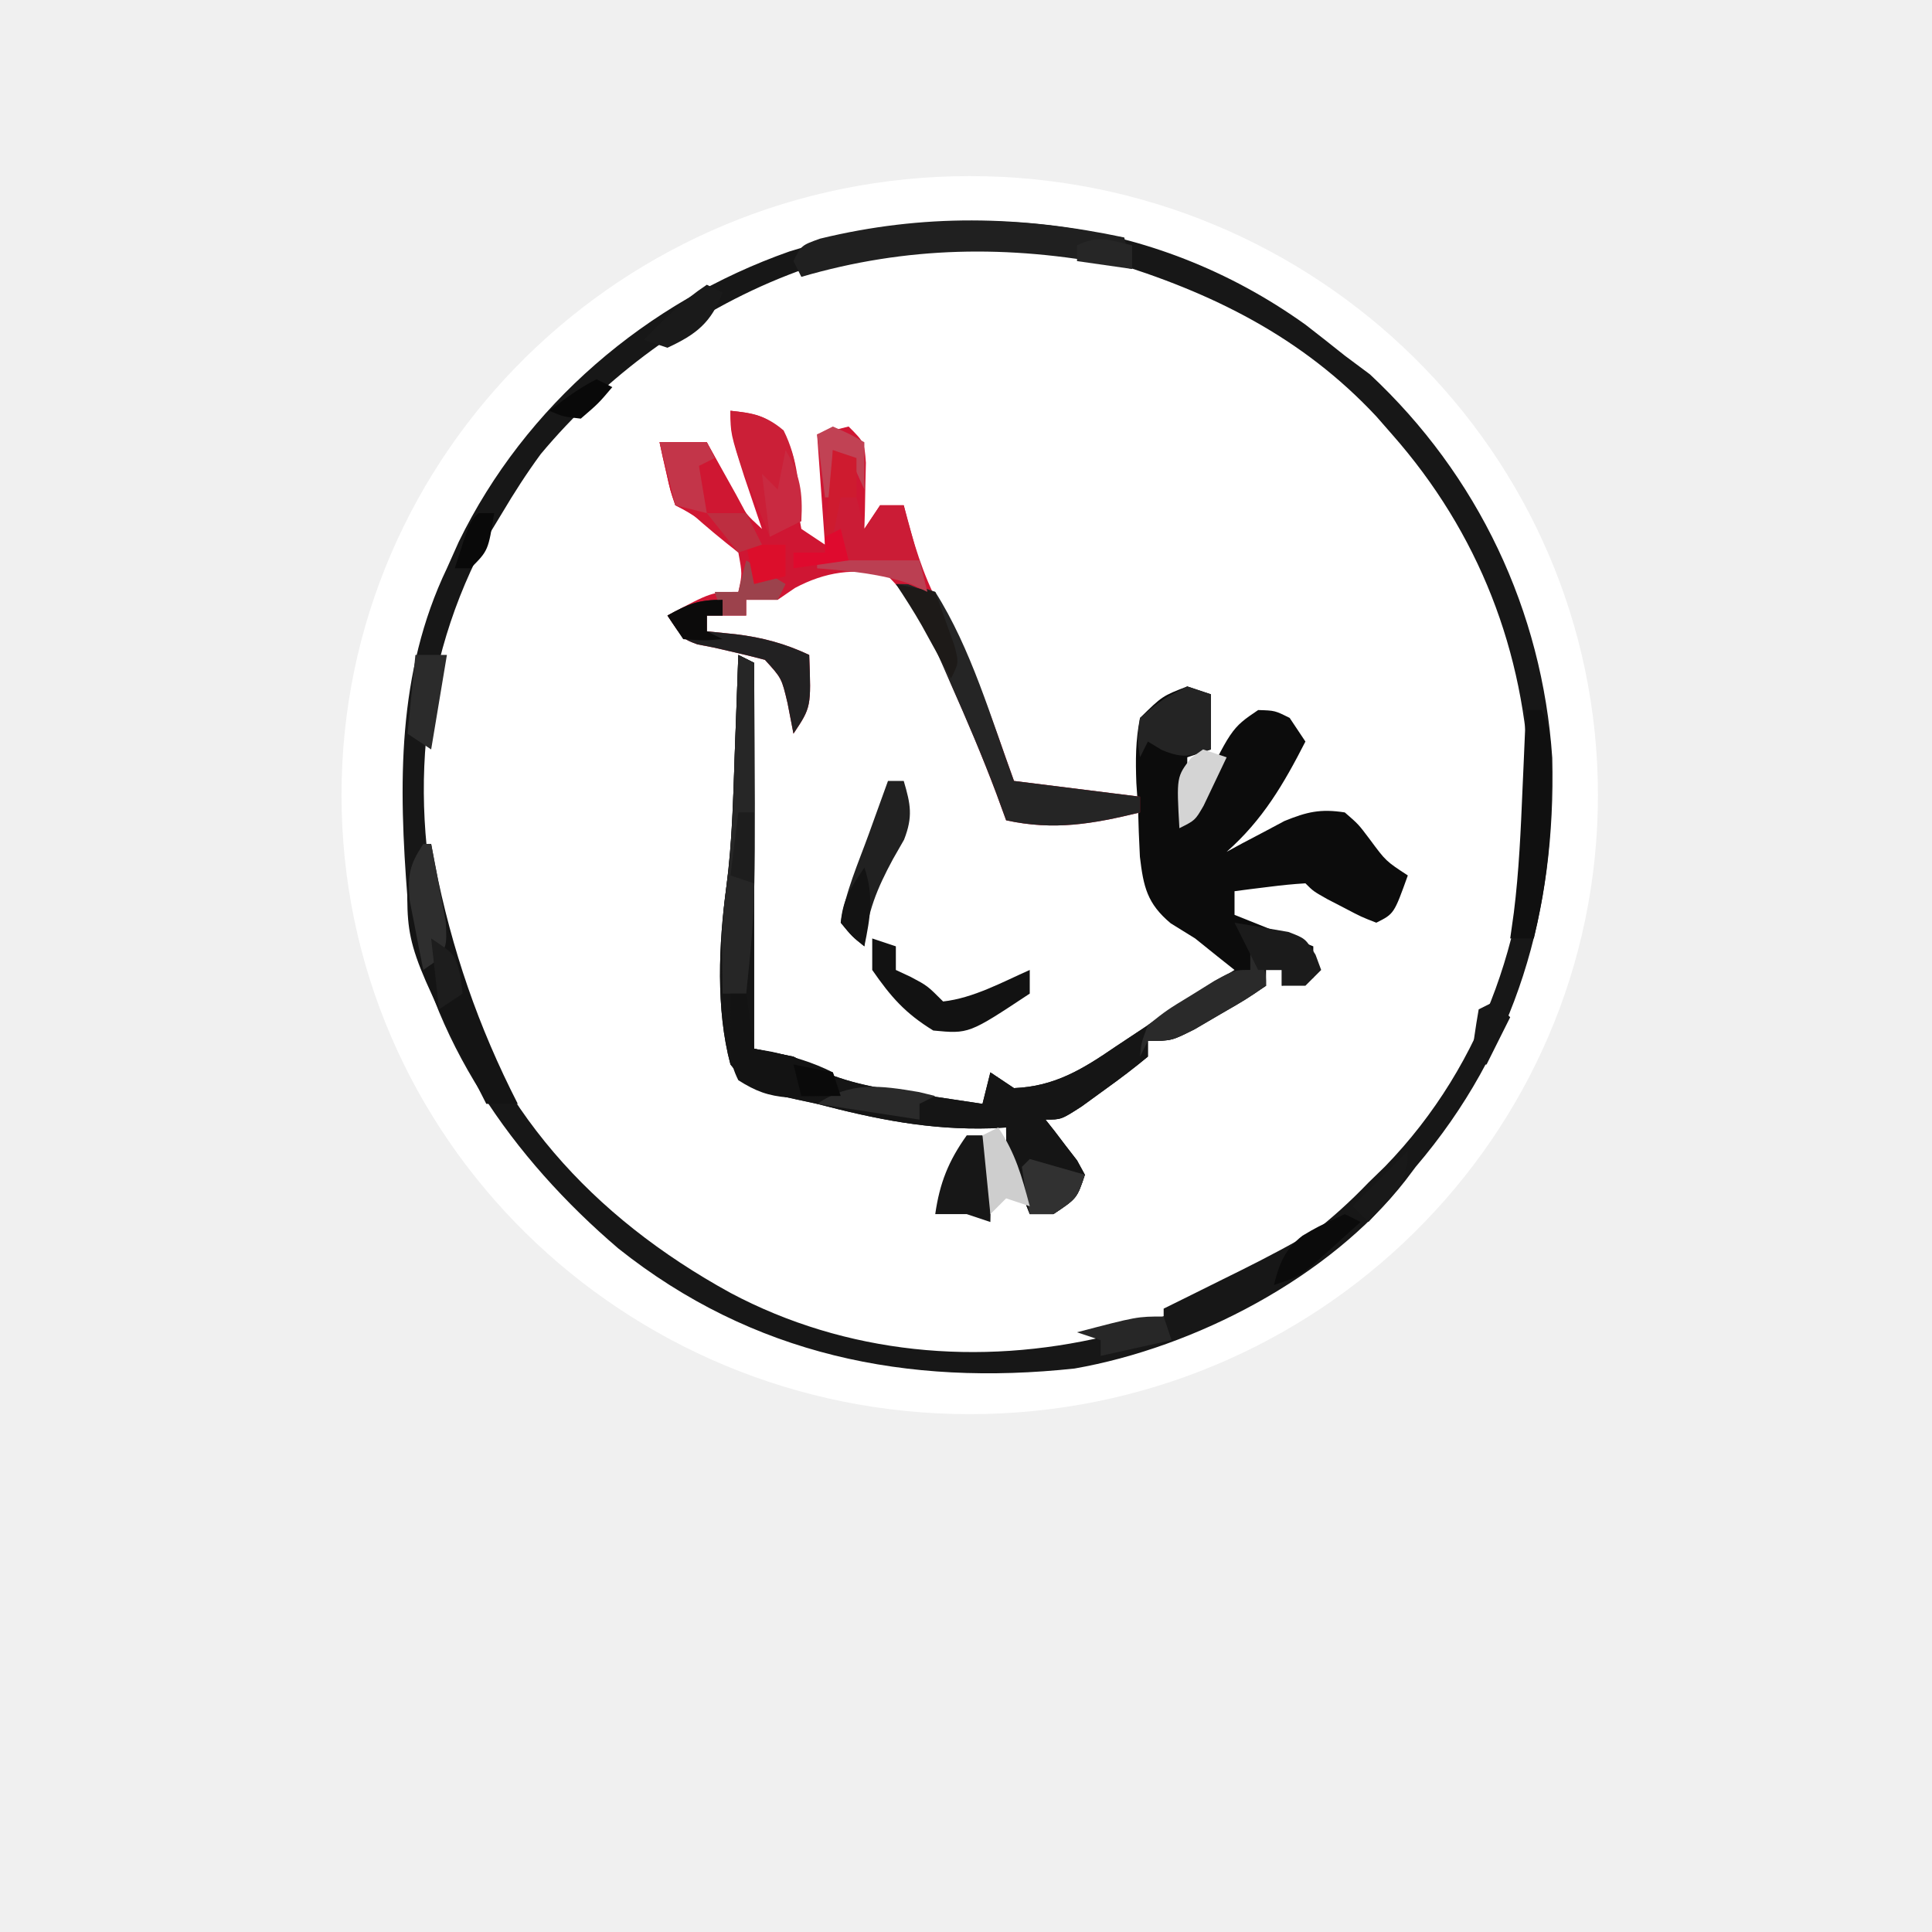
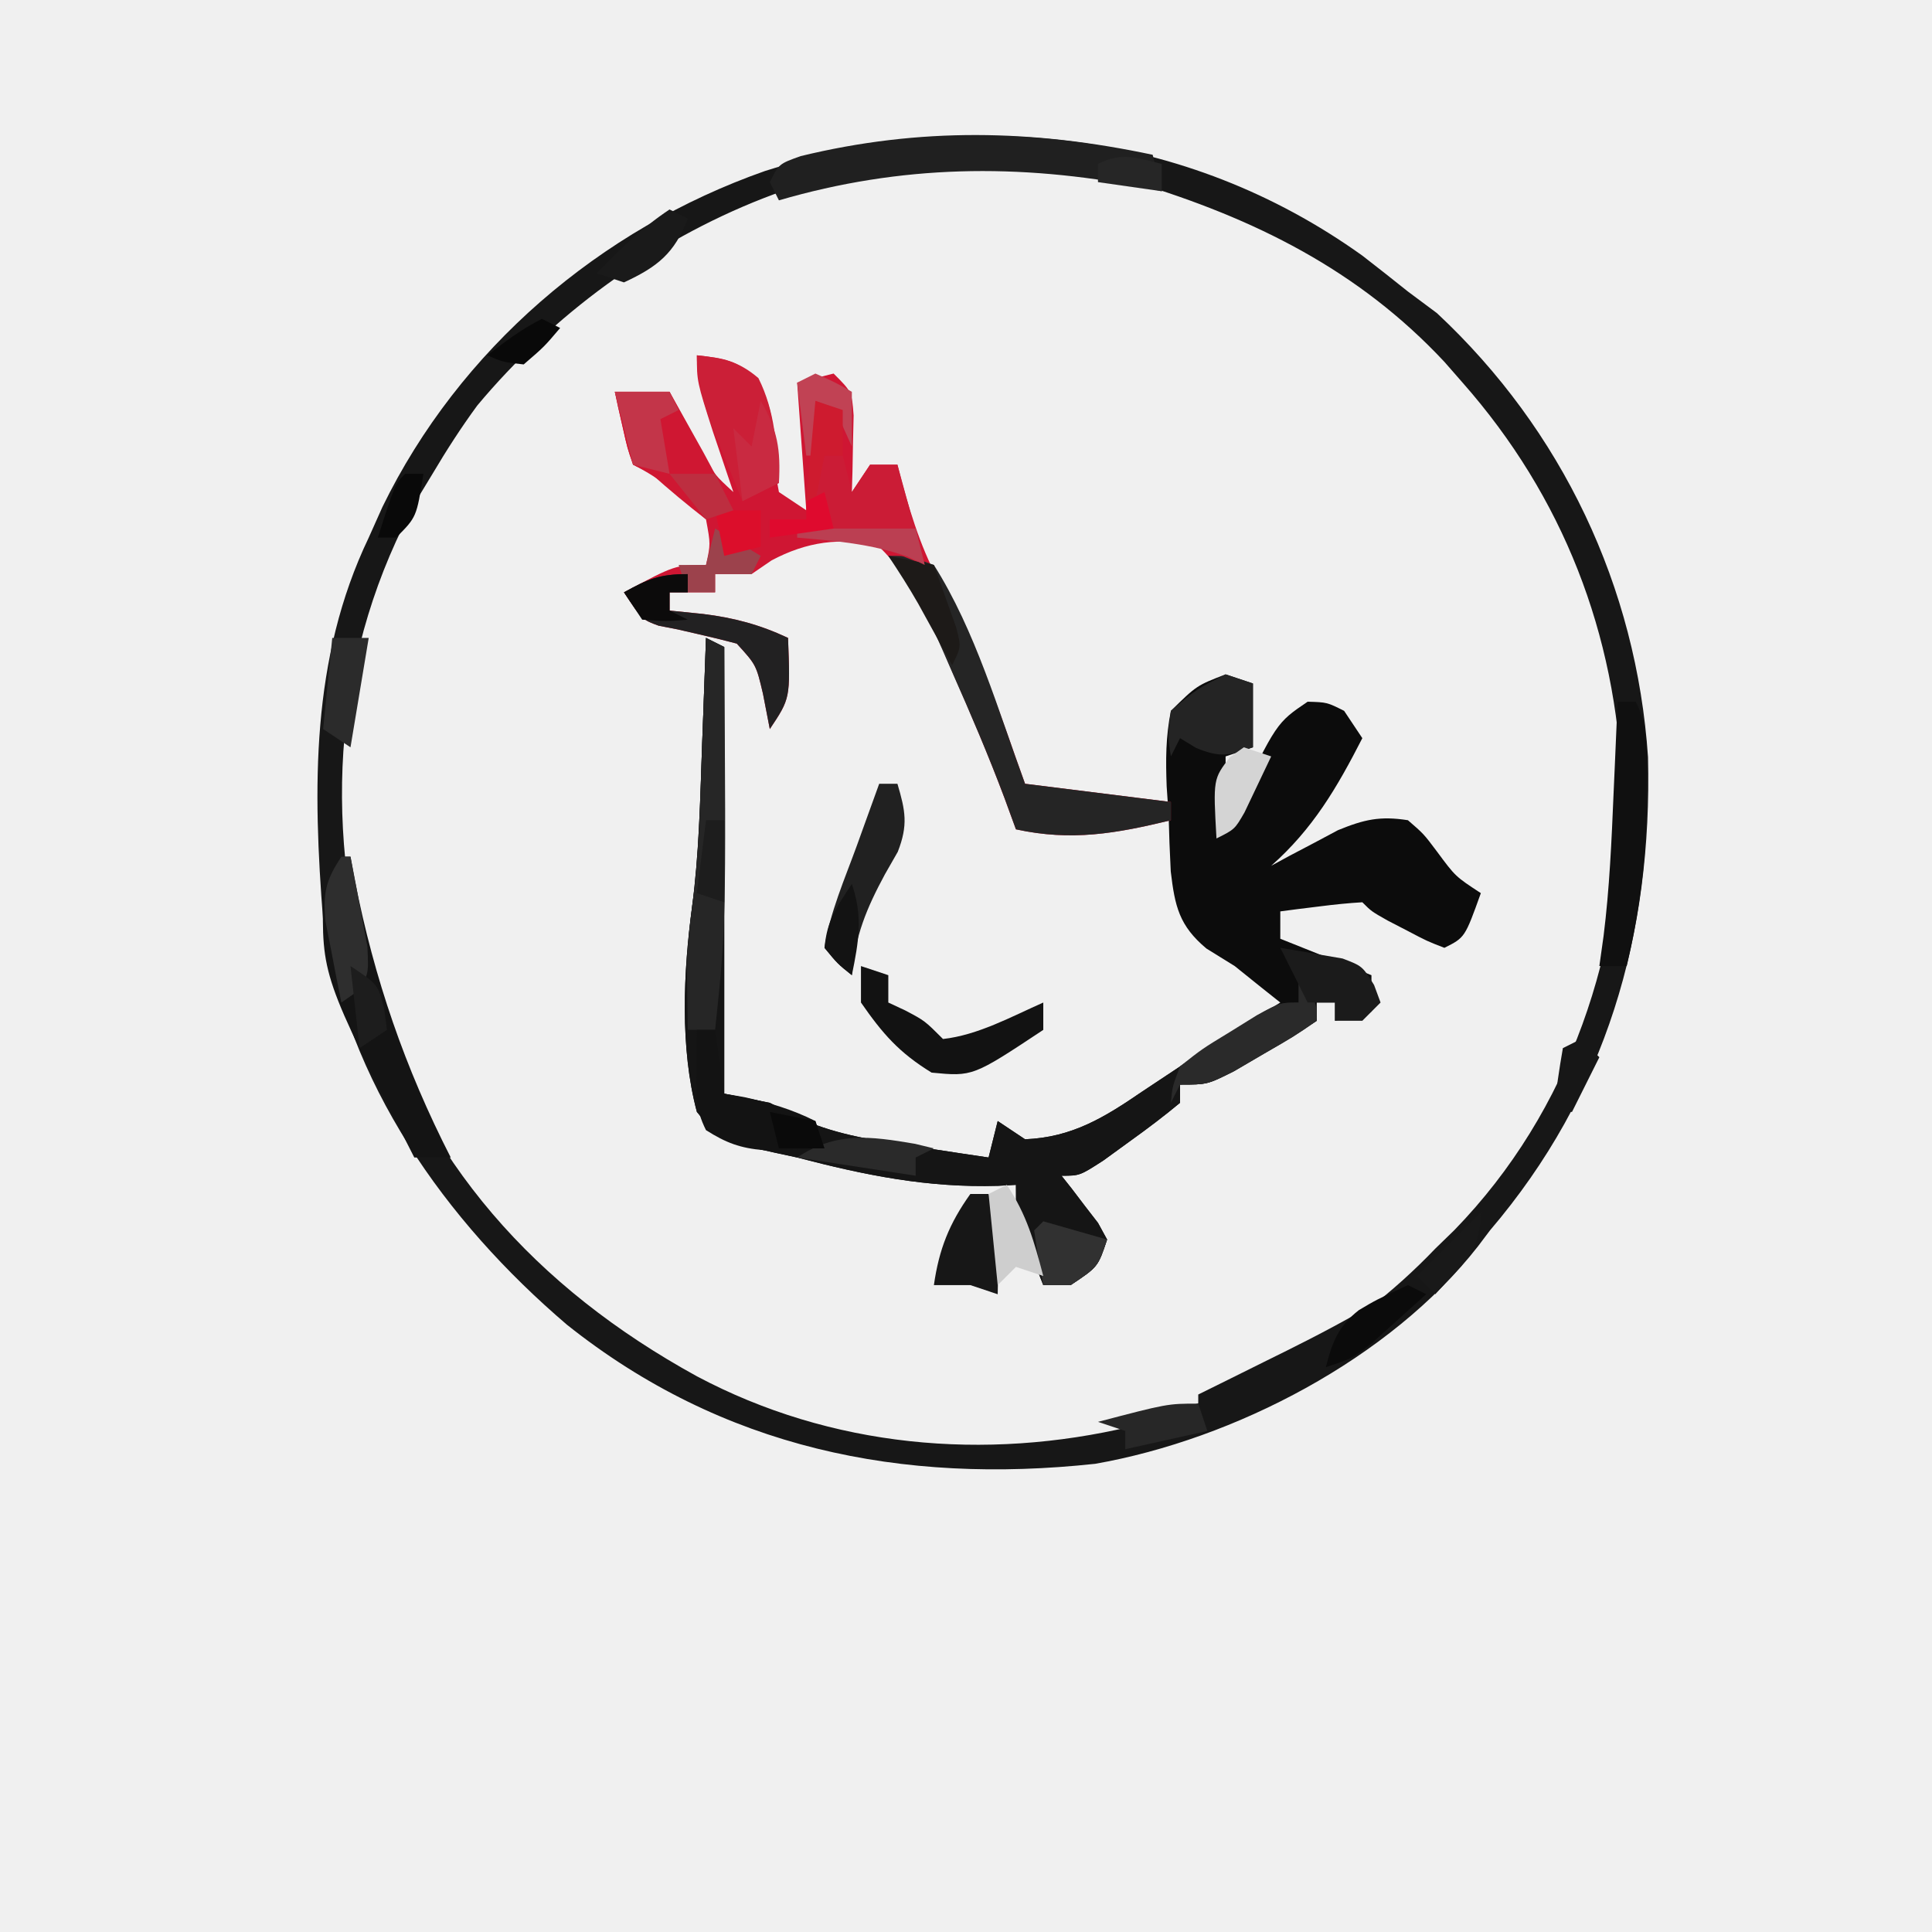
<svg xmlns="http://www.w3.org/2000/svg" viewBox="0 0 24 24" width="24pt" height="24pt" version="1.1" id="svg1" xml:space="preserve">
  <defs id="defs1" />
  <g id="g1" transform="matrix(0.08962539,0,0,0.08962539,13.48925,-19.30856)">
-     <g id="g2" transform="matrix(1.596887,0,0,1.596887,-50.11333,-86.0188)">
-       <path d="m 0,0 c 7.286,-0.094 14.571,-0.164 21.858,-0.207 3.385,-0.021 6.77,-0.049 10.155,-0.095 C 54.003,-0.578 73.747,-0.671 90.812,15.188 100.5,25.577 106.093,38.566 106.375,52.812 105.889,65.792 101.69,78.18 93,88 92.403,88.678 91.806,89.356 91.191,90.055 81.392,100.505 69.024,105.815 54.717,106.524 41.113,106.769 29.619,102.63 19,94 17.768,93.089 17.768,93.089 16.512,92.16 6.697,83.719 1.82,71.531 0,59 c -0.082,-2.031 -0.118,-4.064 -0.114,-6.097 7.553e-5,-1.181 1.5106e-4,-2.362 2.2888e-4,-3.578 0.008,-1.889 0.008,-1.889 0.016,-3.817 0.001,-1.301 0.003,-2.602 0.004,-3.943 0.004,-3.442 0.014,-6.885 0.025,-10.327 0.01,-3.519 0.015,-7.039 0.02,-10.558 C -0.038,13.786 -0.021,6.893 0,0 Z M 11,23 C 2.827,35.773 0.311,48.191 2.465,63.25 5.222,75.78 12.044,87.183 22.484,94.816 35.81,103.072 49.093,106.155 64.688,103.438 79.048,99.47 90.524,90.824 98,78 104.188,65.321 106.304,52.081 102.438,38.25 97.865,25.204 89.002,14.046 76.855,7.285 52.959,-3.47 27.439,2.395 11,23 Z" fill="#d9d5c9" id="path7" />
-       <path d="m 0,0 c 1.812,0.062 1.812,0.062 4,1 2.193,4.073 3.422,7.36 3,12 0.66,0 1.32,0 2,0 0,-2.97 0,-5.94 0,-9 0.99,-0.33 1.98,-0.66 3,-1 1,3 1,3 1,7 0.99,-0.33 1.98,-0.66 3,-1 0.66,2.31 1.32,4.62 2,7 C 17.383,15.954 16.765,15.907 16.129,15.859 9.463,15.575 4.848,16.836 -1,20 0.134,20.309 1.269,20.619 2.438,20.938 6,22 6,22 7,23 7.041,25.333 7.042,27.667 7,30 6.67,30 6.34,30 6,30 6,28.02 6,26.04 6,24 4.68,23.67 3.36,23.34 2,23 2.053,23.868 2.053,23.868 2.108,24.753 3.312,44.963 3.312,44.963 2.156,52.844 1.972,55.387 2.409,57.53 3,60 c 1.98,0.33 3.96,0.66 6,1 0,0.66 0,1.32 0,2 1.121,0.091 1.121,0.091 2.266,0.184 0.985,0.084 1.97,0.168 2.984,0.254 0.975,0.081 1.949,0.162 2.953,0.246 C 19.565,63.951 21.719,64.354 24,65 c 0.33,-0.99 0.66,-1.98 1,-3 0.713,0.231 1.426,0.461 2.16,0.699 3.794,0.402 5.169,-0.748 8.277,-2.887 0.955,-0.647 1.91,-1.294 2.895,-1.961 C 39.212,57.241 40.093,56.63 41,56 42.207,55.227 43.415,54.455 44.625,53.688 47.087,52.218 47.087,52.218 48,50 c 0.99,0.495 0.99,0.495 2,1 -1.129,3.386 -1.57,3.637 -4.492,5.375 -0.705,0.428 -1.41,0.856 -2.137,1.297 C 42.63,58.11 41.889,58.548 41.125,59 c -1.458,0.871 -2.914,1.746 -4.367,2.625 -0.648,0.384 -1.296,0.768 -1.964,1.164 C 32.957,64.029 31.511,65.386 30,67 c 0.33,0.99 0.66,1.98 1,3 -0.99,0.33 -1.98,0.66 -3,1 0.99,0 1.98,0 3,0 -0.495,1.98 -0.495,1.98 -1,4 -0.66,0 -1.32,0 -2,0 -1.257,-2.906 -2,-4.796 -2,-8 -1.217,0.041 -2.434,0.083 -3.688,0.125 C 18.696,67.131 16.349,66.388 13,65 10.726,64.774 8.467,64.626 6.184,64.539 3.008,63.755 1.889,62.669 0,60 -0.33,57.186 -0.424,54.799 -0.312,52 -0.297,51.224 -0.282,50.448 -0.266,49.649 -0.205,47.098 -0.108,44.55 0,42 0.038,41.077 0.076,40.153 0.116,39.202 0.364,33.465 0.665,27.733 1,22 c -1.65,0 -3.3,0 -5,0 -0.33,-0.99 -0.66,-1.98 -1,-3 1.98,-0.99 3.96,-1.98 6,-3 C -0.056,13.449 -0.73,12.18 -3.062,10.625 -5.747,8.373 -5.699,6.391 -6,3 c 2.312,0.125 2.312,0.125 5,1 3,4.862 3,4.862 3,8 0.99,0 1.98,0 3,0 C 5,11.34 5,10.68 5,10 4.34,10 3.68,10 3,10 0,3.375 0,3.375 0,0 Z" fill="#dad6ca" transform="translate(30,17)" id="path12" />
-       <path d="M 0,0 C 0.66,0 1.32,0 2,0 2.213,4.468 1.591,7.823 0,12 2.224,10.075 2.224,10.075 3,7 3.66,7 4.32,7 5,7 5.33,5.68 5.66,4.36 6,3 7.32,3 8.64,3 10,3 10.33,3.99 10.66,4.98 11,6 10.34,6 9.68,6 9,6 8.918,6.722 8.835,7.444 8.75,8.188 7.852,11.553 6.289,13.416 4,16 4.603,15.616 5.207,15.232 5.828,14.836 6.627,14.354 7.427,13.872 8.25,13.375 9.039,12.888 9.828,12.4 10.641,11.898 13,11 13,11 15.156,11.656 17.853,13.622 19.282,16.178 21,19 c -0.66,0.66 -1.32,1.32 -2,2 -2.25,-0.312 -2.25,-0.312 -5,-1 -3.066,-0.733 -3.066,-0.733 -6,-1 -0.99,0.66 -1.98,1.32 -3,2 2.64,1.32 5.28,2.64 8,4 -0.33,0.66 -0.66,1.32 -1,2 C 8.632,26.439 5.96,25.704 3,24 1.975,23.506 0.95,23.013 -0.105,22.504 -3,20 -3,20 -3.487,17.987 -3.591,15.55 -3.523,13.185 -3.375,10.75 -3.348,9.91 -3.321,9.069 -3.293,8.203 -3.222,6.134 -3.115,4.067 -3,2 c 0.66,0 1.32,0 2,0 0.33,0.99 0.66,1.98 1,3 C 0,3.35 0,1.7 0,0 Z" fill="#d8d3c7" transform="translate(72,43)" id="path19" />
-       <path d="m 0,0 c 1.812,0.062 1.812,0.062 4,1 2.193,4.073 3.422,7.36 3,12 0.66,0 1.32,0 2,0 0,-2.97 0,-5.94 0,-9 0.99,-0.33 1.98,-0.66 3,-1 1,3 1,3 1,7 0.99,-0.33 1.98,-0.66 3,-1 0.66,2.31 1.32,4.62 2,7 C 17.348,15.977 16.695,15.954 16.023,15.93 10.913,15.824 6.796,15.981 2,18 1.66,16.886 1.66,16.886 1.312,15.75 0.174,12.823 0.174,12.823 -2.562,11.062 -5,9 -5,9 -5.812,5.75 -5.874,4.843 -5.936,3.935 -6,3 c 2.312,0.125 2.312,0.125 5,1 3,4.862 3,4.862 3,8 0.99,0 1.98,0 3,0 C 5,11.34 5,10.68 5,10 4.34,10 3.68,10 3,10 0,3.375 0,3.375 0,0 Z" fill="#e62742" transform="translate(30,17)" id="path20" />
-       <path d="M 0,0 C 0.66,0.33 1.32,0.66 2,1 2,2.98 2,4.96 2,7 2.99,6.67 3.98,6.34 5,6 c 0.66,2.31 1.32,4.62 2,7 -3.63,-0.33 -7.26,-0.66 -11,-1 0,-0.66 0,-1.32 0,-2 0.66,0 1.32,0 2,0 0,-2.97 0,-5.94 0,-9 0.66,-0.33 1.32,-0.66 2,-1 z" fill="#e51936" transform="translate(41,20)" id="path23" />
-       <path d="M 0,0 C 1.875,0.312 1.875,0.312 4,1 6.679,5.019 6.156,7.242 6,12 5.67,11.34 5.34,10.68 5,10 4.34,10 3.68,10 3,10 0,3.375 0,3.375 0,0 Z" fill="#e51b38" transform="translate(30,17)" id="path25" />
-       <path d="M 0,0 C 2.251,0.482 3.915,0.946 5.875,2.188 9.018,3.389 10.985,2.233 14,1 12.144,3.054 10.571,4.724 8.062,5.938 4.992,6.031 3.406,4.82 1,3 0.67,2.01 0.34,1.02 0,0 Z" fill="#dbd7cc" id="path27" transform="translate(44,69)" />
-       <path d="M 0,0 C 2.475,0.495 2.475,0.495 5,1 5.33,3.31 5.66,5.62 6,8 3.562,7.375 3.562,7.375 1,6 0.188,2.875 0.188,2.875 0,0 Z" fill="#e7314b" transform="translate(24,20)" id="path28" />
-       <path d="M 0,0 C 0.99,0.495 0.99,0.495 2,1 3.871,1.228 5.747,1.41 7.625,1.562 8.628,1.646 9.631,1.73 10.664,1.816 11.435,1.877 12.206,1.938 13,2 13,2.66 13,3.32 13,4 11.886,3.979 10.773,3.959 9.625,3.938 6.168,3.736 6.168,3.736 4,5 1.875,4.562 1.875,4.562 0,4 0,2.68 0,1.36 0,0 Z" fill="#d8d4c8" transform="translate(55,51)" id="path29" />
-       <path d="M 0,0 C 0.66,0 1.32,0 2,0 2,2.31 2,4.62 2,7 0.35,7 -1.3,7 -3,7 -1.125,1.125 -1.125,1.125 0,0 Z" fill="#dcd8ce" transform="translate(52,85)" id="path30" />
-       <path d="M 0,0 C 0.66,0.66 1.32,1.32 2,2 1.01,2.495 1.01,2.495 0,3 0,2.01 0,1.02 0,0 Z M 0,3 C 0.33,3.66 0.66,4.32 1,5 -5.625,5.25 -5.625,5.25 -9,3 -5.882,1.441 -3.329,2.334 0,3 Z" fill="#dedbd0" transform="translate(54,79)" id="path32" />
-       <path d="M 0,0 C 0.66,0.33 1.32,0.66 2,1 1.67,3.97 1.34,6.94 1,10 -1.567,6.15 -0.833,4.414 0,0 Z" fill="#e2ded5" transform="translate(31,56)" id="path35" />
-     </g>
-     <ellipse style="fill:#ffffff;stroke-width:1.143" id="path4" cx="557.652" cy="273.22" rx="10.405" ry="10.253" transform="matrix(8.368164,0,0,8.368164,-4682.623,-1960.707)" />
-     <g id="g3" transform="matrix(7.529526,0,0,7.529526,-4303.36,-1726.87)">
+     <g id="g3" transform="matrix(8.714513,0,0,8.714513,-4977.517,-2049.191)">
      <g id="g4" transform="matrix(0.1449845,0,0,0.1449845,488.4368,199.1169)">
        <path d="m 601,447.062 c 1.677,1.3 3.345,2.611 5,3.938 1.052,0.784 2.104,1.567 3.188,2.375 13.727,12.812 21.882,30.003 23.152,48.695 C 632.816,521.515 627.766,539.042 615,554 c -0.434,0.576 -0.869,1.152 -1.316,1.746 -9.622,12.308 -26.727,21.176 -41.984,23.855 C 550.458,581.889 530.8,577.929 513.75,564.348 500.389,552.941 489.611,537.769 487,520 c -1.133,-14.49 -1.37,-28.693 5,-42 0.496,-1.11 0.993,-2.22 1.504,-3.363 8.448,-17.324 23.862,-30.49 41.973,-36.859 22.382,-7.048 46.08,-4.64 65.523,9.285 z m -97.09,16.441 C 502.125,465.938 500.538,468.403 499,471 c -0.799,1.317 -0.799,1.317 -1.613,2.66 C 488.136,490.349 487.002,508.83 492,527 c 5.842,19.473 18.344,33.301 36,43 14.682,7.805 31.587,9.329 47.688,5.5 12.853,-3.956 23.959,-9.724 33.312,-19.5 1.04,-1.011 1.04,-1.011 2.102,-2.043 12.749,-13.118 18.571,-30.788 18.372,-48.823 C 628.853,488.557 623.013,473.489 612,461 c -0.656,-0.75 -1.312,-1.5 -1.988,-2.273 C 600.572,448.614 589.108,442.963 576,439 c -1.131,-0.369 -1.131,-0.369 -2.285,-0.746 -25.847,-7.221 -53.329,5.51 -69.805,25.25 z" fill="#171717" id="path17" />
        <path d="m 529,489 c 0.66,0.33 1.32,0.66 2,1 0,16.17 0,32.34 0,49 1.65,0.33 3.3,0.66 5,1 0.9,0.481 1.8,0.962 2.727,1.457 4.161,1.961 8.126,2.57 12.648,3.23 0.831,0.13 1.663,0.259 2.52,0.393 2.034,0.316 4.069,0.619 6.105,0.92 0.33,-1.32 0.66,-2.64 1,-4 0.99,0.66 1.98,1.32 3,2 5.168,-0.205 8.721,-2.406 12.875,-5.25 1.229,-0.817 2.458,-1.633 3.688,-2.449 0.588,-0.395 1.176,-0.79 1.781,-1.197 2.15,-1.433 4.335,-2.806 6.531,-4.167 1.031,-0.639 2.062,-1.279 3.125,-1.938 -0.701,-0.557 -1.403,-1.114 -2.125,-1.688 -0.949,-0.763 -1.897,-1.526 -2.875,-2.312 -1.024,-0.634 -2.047,-1.268 -3.102,-1.922 -2.994,-2.507 -3.461,-4.628 -3.914,-8.457 -0.108,-2.06 -0.186,-4.121 -0.234,-6.184 -0.106,-1.561 -0.106,-1.561 -0.215,-3.154 -0.108,-2.895 -0.108,-5.443 0.465,-8.283 2.828,-2.777 2.828,-2.777 6,-4 0.99,0.33 1.98,0.66 3,1 0,2.31 0,4.62 0,7 -0.99,0.33 -1.98,0.66 -3,1 0,2.64 0,5.28 0,8 0.472,-1.013 0.472,-1.013 0.953,-2.047 4.621,-9.633 4.621,-9.633 8.047,-11.953 2.125,0.062 2.125,0.062 4,1 0.99,1.485 0.99,1.485 2,3 -2.783,5.436 -5.408,9.933 -10,14 0.664,-0.361 1.328,-0.722 2.012,-1.094 0.883,-0.464 1.766,-0.928 2.676,-1.406 0.87,-0.464 1.74,-0.928 2.637,-1.406 2.879,-1.177 4.606,-1.575 7.676,-1.094 1.73,1.496 1.73,1.496 3.188,3.438 2.022,2.735 2.022,2.735 4.812,4.562 -1.75,4.875 -1.75,4.875 -4,6 -1.91,-0.742 -1.91,-0.742 -4.062,-1.875 -0.713,-0.369 -1.426,-0.737 -2.16,-1.117 C 602,519 602,519 601,518 c -1.525,0.089 -3.047,0.245 -4.562,0.438 -1.239,0.153 -1.239,0.153 -2.504,0.309 -0.638,0.084 -1.276,0.168 -1.934,0.254 0,0.99 0,1.98 0,3 4.95,1.98 4.95,1.98 10,4 0,1.32 0,2.64 0,4 -1.32,0.33 -2.64,0.66 -4,1 0,-0.66 0,-1.32 0,-2 -0.66,0 -1.32,0 -2,0 0,0.66 0,1.32 0,2 -2.52,1.727 -2.52,1.727 -5.812,3.625 -1.079,0.632 -2.158,1.263 -3.27,1.914 C 584,538 584,538 581,538 c 0,0.66 0,1.32 0,2 -1.735,1.445 -3.54,2.809 -5.375,4.125 -0.998,0.724 -1.995,1.449 -3.023,2.195 C 570,548 570,548 568,548 c 0.373,0.471 0.745,0.941 1.129,1.426 0.473,0.623 0.946,1.245 1.434,1.887 0.476,0.615 0.951,1.23 1.441,1.863 0.493,0.903 0.493,0.903 0.996,1.824 -1,3 -1,3 -4,5 -0.99,0 -1.98,0 -3,0 -0.506,-1.268 -1.005,-2.54 -1.5,-3.812 -0.278,-0.708 -0.557,-1.415 -0.844,-2.145 C 563,552 563,552 563,549 c -0.643,0.035 -1.286,0.07 -1.949,0.105 C 553.29,549.338 546.481,547.95 539,546 c -0.824,-0.178 -1.647,-0.356 -2.496,-0.539 C 532.758,544.65 530.394,544.039 528,541 c -1.87,-6.98 -1.487,-15.399 -0.527,-22.496 0.764,-5.81 0.885,-11.653 1.09,-17.504 0.043,-1.156 0.086,-2.313 0.131,-3.504 C 528.799,494.664 528.901,491.832 529,489 Z" fill="#0c0c0c" id="path18" />
        <path d="m 528,458 c 2.962,0.32 4.551,0.526 6.637,2.727 1.981,3.303 1.823,6.256 1.957,10.031 0.134,0.74 0.268,1.48 0.406,2.242 0.99,0.66 1.98,1.32 3,2 -0.33,-4.62 -0.66,-9.24 -1,-14 1.32,-0.33 2.64,-0.66 4,-1 2,2 2,2 2.195,4.602 -0.023,0.998 -0.046,1.995 -0.07,3.023 -0.018,1.003 -0.036,2.006 -0.055,3.039 -0.023,0.771 -0.046,1.542 -0.07,2.336 0.66,-0.99 1.32,-1.98 2,-3 0.99,0 1.98,0 3,0 0.238,0.926 0.238,0.926 0.48,1.871 1.209,4.389 2.484,8.339 4.832,12.254 3.873,6.53 6.117,13.761 8.688,20.875 5.28,0.66 10.56,1.32 16,2 0,0.66 0,1.32 0,2 -6.022,1.466 -10.904,2.325 -17,1 -0.414,-1.131 -0.828,-2.261 -1.254,-3.426 -1.748,-4.654 -3.681,-9.212 -5.684,-13.762 -0.502,-1.171 -0.502,-1.171 -1.014,-2.365 C 553.17,486.18 551.38,482.309 548,479 c -4.19,-1.139 -8.028,-0.519 -11.812,1.5 -0.722,0.495 -1.444,0.99 -2.188,1.5 -1.32,0 -2.64,0 -4,0 0,0.66 0,1.32 0,2 -1.65,0 -3.3,0 -5,0 0,0.66 0,1.32 0,2 1.217,0.124 2.434,0.247 3.688,0.375 3.377,0.414 6.21,1.171 9.312,2.625 0.25,6.625 0.25,6.625 -2,10 -0.247,-1.279 -0.495,-2.558 -0.75,-3.875 -0.747,-3.168 -0.747,-3.168 -2.875,-5.5 -1.442,-0.379 -2.889,-0.74 -4.344,-1.066 -0.712,-0.164 -1.423,-0.327 -2.156,-0.496 -0.683,-0.133 -1.366,-0.266 -2.07,-0.402 C 522,487 522,487 520,484 c 5.625,-3 5.625,-3 9,-3 0.504,-2.287 0.504,-2.287 0,-5 -2.534,-2.424 -4.856,-4.428 -8,-6 -0.633,-1.848 -0.633,-1.848 -1.125,-4.062 -0.168,-0.733 -0.335,-1.467 -0.508,-2.223 C 519.246,463.149 519.125,462.583 519,462 c 1.98,0 3.96,0 6,0 0.338,0.626 0.675,1.253 1.023,1.898 0.446,0.817 0.892,1.635 1.352,2.477 0.441,0.812 0.882,1.624 1.336,2.461 1.233,2.272 1.233,2.272 3.289,4.164 -0.205,-0.603 -0.41,-1.207 -0.621,-1.828 -0.269,-0.799 -0.539,-1.598 -0.816,-2.422 -0.267,-0.789 -0.534,-1.578 -0.809,-2.391 C 528,460.87 528,460.87 528,458 Z" fill="#cf1633" id="path22" />
        <path d="m 529,489 c 0.66,0.33 1.32,0.66 2,1 0,16.17 0,32.34 0,49 1.65,0.33 3.3,0.66 5,1 0.9,0.481 1.8,0.962 2.727,1.457 4.161,1.961 8.126,2.57 12.648,3.23 0.831,0.13 1.663,0.259 2.52,0.393 2.034,0.316 4.069,0.619 6.105,0.92 0.33,-1.32 0.66,-2.64 1,-4 0.99,0.66 1.98,1.32 3,2 5.169,-0.205 8.72,-2.406 12.875,-5.25 1.232,-0.817 2.463,-1.633 3.695,-2.449 0.588,-0.395 1.176,-0.79 1.782,-1.197 C 591.461,529 591.461,529 594,529 c 0.33,-0.99 0.66,-1.98 1,-3 0.495,2.475 0.495,2.475 1,5 -1.933,1.175 -3.871,2.339 -5.812,3.5 -1.079,0.65 -2.158,1.299 -3.27,1.969 C 584,538 584,538 581,538 c 0,0.66 0,1.32 0,2 -1.735,1.445 -3.54,2.809 -5.375,4.125 -0.998,0.724 -1.995,1.449 -3.023,2.195 C 570,548 570,548 568,548 c 0.373,0.471 0.745,0.941 1.129,1.426 0.473,0.623 0.946,1.245 1.434,1.887 0.476,0.615 0.951,1.23 1.441,1.863 0.493,0.903 0.493,0.903 0.996,1.824 -1,3 -1,3 -4,5 -0.99,0 -1.98,0 -3,0 -0.506,-1.268 -1.005,-2.54 -1.5,-3.812 -0.278,-0.708 -0.557,-1.415 -0.844,-2.145 C 563,552 563,552 563,549 c -0.643,0.035 -1.286,0.07 -1.949,0.105 C 553.29,549.338 546.481,547.95 539,546 c -0.824,-0.178 -1.647,-0.356 -2.496,-0.539 C 532.758,544.65 530.394,544.039 528,541 c -1.87,-6.98 -1.487,-15.399 -0.527,-22.496 0.764,-5.81 0.885,-11.653 1.09,-17.504 0.043,-1.156 0.086,-2.313 0.131,-3.504 C 528.799,494.664 528.901,491.832 529,489 Z" fill="#151515" id="path23-6" />
        <path d="m 578,436 c 0.495,1.98 0.495,1.98 1,4 -0.669,-0.144 -1.338,-0.289 -2.027,-0.438 C 563.3,436.92 550.384,437.09 537,441 c -0.33,-0.66 -0.66,-1.32 -1,-2 1,-2 1,-2 3.379,-2.852 C 552.457,432.971 564.828,433.206 578,436 Z" fill="#202020" id="path39" />
        <path d="m 549,480 c 2.25,0 2.25,0 5,1 4.571,7.225 7.074,16.021 10,24 5.28,0.66 10.56,1.32 16,2 0,0.66 0,1.32 0,2 -6.022,1.466 -10.904,2.325 -17,1 -0.619,-1.694 -0.619,-1.694 -1.25,-3.422 -1.757,-4.682 -3.723,-9.257 -5.75,-13.828 -0.343,-0.789 -0.686,-1.578 -1.039,-2.391 C 553.292,486.587 551.717,483.158 549,480 Z" fill="#252525" id="path42" />
        <path d="m 489,513 c 0.33,0 0.66,0 1,0 0.159,0.86 0.317,1.72 0.48,2.605 C 492.613,526.409 495.971,536.175 501,546 c -1.32,0 -2.64,0 -4,0 -10.147,-19.916 -10.147,-19.916 -10,-29 0.977,-2.324 0.977,-2.324 2,-4 z" fill="#141414" id="path47" />
        <path d="m 529,489 c 0.66,0.33 1.32,0.66 2,1 0.206,30.539 0.206,30.539 -1,42 -0.99,0 -1.98,0 -3,0 -0.028,-1.5 -0.047,-3 -0.062,-4.5 -0.017,-1.253 -0.017,-1.253 -0.035,-2.531 0.095,-2.896 0.459,-5.695 0.842,-8.564 0.545,-5.115 0.639,-10.266 0.819,-15.404 0.043,-1.156 0.086,-2.313 0.131,-3.504 C 528.799,494.664 528.901,491.832 529,489 Z" fill="#262626" id="path49" />
        <path d="m 629,496 c 0.66,0 1.32,0 2,0 1.509,3.017 1.191,6.129 1.188,9.438 9.7e-4,1.071 9.7e-4,1.071 0.002,2.164 -0.059,5.95 -0.814,11.603 -2.189,17.398 -0.99,0 -1.98,0 -3,0 0.153,-1.093 0.307,-2.186 0.465,-3.312 0.652,-5.217 0.877,-10.438 1.098,-15.688 0.065,-1.448 0.065,-1.448 0.131,-2.926 C 628.798,500.716 628.901,498.358 629,496 Z" fill="#101010" id="path54" />
        <path d="m 606,560 c 0.66,0.33 1.32,0.66 2,1 -4.6,4.7 -9.465,8.023 -15.312,10.938 -0.611,0.306 -1.221,0.612 -1.85,0.928 C 588.028,574.219 586.159,575 583,575 c 0,-0.99 0,-1.98 0,-3 1.074,-0.531 2.148,-1.062 3.254,-1.609 1.436,-0.713 2.872,-1.427 4.309,-2.141 0.704,-0.348 1.409,-0.696 2.135,-1.055 3.482,-1.733 6.873,-3.516 10.205,-5.523 C 603.925,561.12 604.947,560.568 606,560 Z" fill="#171717" id="path55" />
        <path d="m 519,462 c 1.98,0 3.96,0 6,0 0.793,1.416 1.584,2.833 2.375,4.25 0.441,0.789 0.882,1.578 1.336,2.391 1.147,2.099 2.236,4.213 3.289,6.359 -0.99,0.33 -1.98,0.66 -3,1 -2.057,-1.595 -4.059,-3.265 -6,-5 -0.66,-0.33 -1.32,-0.66 -2,-1 -0.633,-1.848 -0.633,-1.848 -1.125,-4.062 -0.168,-0.733 -0.335,-1.467 -0.508,-2.223 C 519.246,463.149 519.125,462.583 519,462 Z" fill="#cf1732" id="path56" />
        <path d="m 528,532 c 0.66,0 1.32,0 2,0 0.33,2.31 0.66,4.62 1,7 0.722,0.124 1.444,0.247 2.188,0.375 2.815,0.625 5.232,1.335 7.812,2.625 0.33,0.99 0.66,1.98 1,3 -1.416,0.054 -2.833,0.093 -4.25,0.125 -0.789,0.023 -1.578,0.046 -2.391,0.07 C 532.754,544.98 531.2,544.392 529,543 c -1.203,-2.405 -1.101,-3.95 -1.062,-6.625 0.009,-0.817 0.018,-1.635 0.027,-2.477 C 527.976,533.272 527.988,532.645 528,532 Z m 14,11 c 2,1 2,1 2,1 z" fill="#131313" id="path58" />
        <path d="m 528,458 c 2.833,0.306 4.561,0.624 6.75,2.5 1.846,3.691 1.997,7.421 2.25,11.5 -1.98,0.99 -1.98,0.99 -4,2 -0.649,-1.582 -1.294,-3.166 -1.938,-4.75 -0.36,-0.882 -0.719,-1.763 -1.09,-2.672 C 528.88,463.682 528,461.105 528,458 Z" fill="#cb1f37" id="path59" />
        <path d="m 542,469 c 0.66,0 1.32,0 2,0 0.33,1.32 0.66,2.64 1,4 0.66,-0.99 1.32,-1.98 2,-3 0.99,0 1.98,0 3,0 0.99,3.63 1.98,7.26 3,11 -2.475,-0.99 -2.475,-0.99 -5,-2 -2.432,-0.443 -2.432,-0.443 -4.812,-0.625 -0.79,-0.075 -1.58,-0.15 -2.395,-0.227 -0.888,-0.073 -0.888,-0.073 -1.793,-0.148 1.32,-0.33 2.64,-0.66 4,-1 -0.66,-0.99 -1.32,-1.98 -2,-3 0.375,-2.688 0.375,-2.688 1,-5 z" fill="#cb1c36" id="path61" />
        <path d="m 527,482 c 0,0.66 0,1.32 0,2 -0.66,0 -1.32,0 -2,0 0,0.66 0,1.32 0,2 1.217,0.124 2.434,0.247 3.688,0.375 3.377,0.414 6.21,1.171 9.312,2.625 0.25,6.625 0.25,6.625 -2,10 -0.247,-1.279 -0.495,-2.558 -0.75,-3.875 -0.747,-3.168 -0.747,-3.168 -2.875,-5.5 -1.442,-0.379 -2.889,-0.74 -4.344,-1.066 -0.712,-0.164 -1.423,-0.327 -2.156,-0.496 -0.683,-0.133 -1.366,-0.266 -2.07,-0.402 C 522,487 522,487 520,484 c 2.647,-1.461 3.894,-2 7,-2 z" fill="#222122" id="path62" />
        <path d="m 546,525 c 0.99,0.33 1.98,0.66 3,1 0,0.99 0,1.98 0,3 0.619,0.289 1.238,0.578 1.875,0.875 C 553,531 553,531 555,533 c 3.839,-0.427 7.503,-2.453 11,-4 0,0.99 0,1.98 0,3 -7.734,5.122 -7.734,5.122 -12.25,4.688 -3.561,-2.185 -5.363,-4.247 -7.75,-7.688 0,-1.333 0,-2.667 0,-4 z" fill="#121212" id="path63" />
        <path d="m 548,505 c 0.66,0 1.32,0 2,0 0.881,2.978 1.184,4.529 0.039,7.465 -0.467,0.816 -0.933,1.632 -1.414,2.473 -2.01,3.726 -3.287,6.777 -3.625,11.062 -1.562,-1.25 -1.562,-1.25 -3,-3 0.585,-3.877 2.229,-7.573 3.562,-11.25 0.351,-0.975 0.351,-0.975 0.709,-1.969 0.574,-1.594 1.151,-3.188 1.729,-4.781 z" fill="#212121" id="path67" />
        <path d="m 586,493 c 0.99,0.33 1.98,0.66 3,1 0,2.31 0,4.62 0,7 -2.606,0.931 -3.642,1.149 -6.25,0.062 -0.578,-0.351 -1.155,-0.701 -1.75,-1.062 -0.33,0.66 -0.66,1.32 -1,2 -0.375,-2.25 -0.375,-2.25 0,-5 2.812,-2.375 2.812,-2.375 6,-4 z" fill="#242424" id="path68" />
        <path d="m 558,550 c 0.66,0 1.32,0 2,0 1.203,2.405 1.101,3.95 1.062,6.625 -0.009,0.817 -0.018,1.635 -0.027,2.477 -0.012,0.626 -0.023,1.253 -0.035,1.898 -0.99,-0.33 -1.98,-0.66 -3,-1 -0.33,0 -0.66,0 -1,0 -0.99,0 -1.98,0 -3,0 0.563,-3.941 1.679,-6.751 4,-10 z" fill="#171717" id="path70" />
        <path d="m 594,526 c 2,3 2,3 2,5 -2.52,1.727 -2.52,1.727 -5.812,3.625 -1.079,0.632 -2.158,1.263 -3.27,1.914 C 584,538 584,538 581,538 c -0.33,0.66 -0.66,1.32 -1,2 0.16,-1.766 0.16,-1.766 1,-4 2.434,-1.922 2.434,-1.922 5.438,-3.75 0.989,-0.614 1.977,-1.227 2.996,-1.859 C 592,529 592,529 594,529 c 0,-0.99 0,-1.98 0,-3 z" fill="#2a2a2a" id="path71" />
        <path d="m 592,523 c 1.462,0.229 2.92,0.484 4.375,0.75 1.218,0.209 1.218,0.209 2.461,0.422 C 601,525 601,525 602.289,527.078 c 0.352,0.951 0.352,0.951 0.711,1.922 -0.66,0.66 -1.32,1.32 -2,2 -0.99,0 -1.98,0 -3,0 0,-0.66 0,-1.32 0,-2 -0.99,0 -1.98,0 -3,0 -0.99,-1.98 -1.98,-3.96 -3,-6 z" fill="#1b1b1b" id="path72" />
        <path d="m 566,553 c 2.31,0.66 4.62,1.32 7,2 -1,3 -1,3 -4,5 -0.99,0 -1.98,0 -3,0 -0.381,-1.991 -0.713,-3.993 -1,-6 0.33,-0.33 0.66,-0.66 1,-1 z" fill="#313131" id="path75" />
        <path d="m 489,513 c 0.33,0 0.66,0 1,0 0.416,2.1 0.808,4.205 1.188,6.312 0.22,1.172 0.441,2.344 0.668,3.551 C 492,526 492,526 490.551,527.918 490.039,528.275 489.527,528.632 489,529 c -0.391,-1.913 -0.762,-3.831 -1.125,-5.75 -0.209,-1.067 -0.418,-2.135 -0.633,-3.234 -0.253,-3.152 0.054,-4.415 1.758,-7.016 z" fill="#2e2e2e" id="path79" />
        <path d="m 488,489 c 1.32,0 2.64,0 4,0 -0.66,3.96 -1.32,7.92 -2,12 -0.99,-0.66 -1.98,-1.32 -3,-2 0.33,-3.3 0.66,-6.6 1,-10 z" fill="#2b2b2b" id="path80" />
        <path d="m 551.938,544.5 c 0.681,0.165 1.361,0.33 2.062,0.5 -0.99,0.495 -0.99,0.495 -2,1 0,0.66 0,1.32 0,2 -4.29,-0.66 -8.58,-1.32 -13,-2 4.285,-2.857 7.964,-2.347 12.938,-1.5 z" fill="#2a2a2a" id="path82" />
        <path d="m 519,462 c 1.98,0 3.96,0 6,0 0.33,0.66 0.66,1.32 1,2 -0.99,0.495 -0.99,0.495 -2,1 0.33,1.98 0.66,3.96 1,6 -1.32,-0.33 -2.64,-0.66 -4,-1 -0.66,-2.64 -1.32,-5.28 -2,-8 z" fill="#c33549" id="path83" />
        <path d="m 583,573 c 0.33,0.99 0.66,1.98 1,3 -2.97,0.66 -5.94,1.32 -9,2 0,-0.66 0,-1.32 0,-2 -0.99,-0.33 -1.98,-0.66 -3,-1 7.625,-2 7.625,-2 11,-2 z" fill="#272727" id="path85" />
        <path d="m 562,549 c 2.19,3.285 2.998,6.207 4,10 -0.99,-0.33 -1.98,-0.66 -3,-1 -0.66,0.66 -1.32,1.32 -2,2 -0.33,-3.3 -0.66,-6.6 -1,-10 0.66,-0.33 1.32,-0.66 2,-1 z" fill="#cecece" id="path86" />
        <path d="m 606,560 c 0.66,0.33 1.32,0.66 2,1 -1.266,1.151 -2.538,2.296 -3.812,3.438 -0.708,0.638 -1.415,1.276 -2.145,1.934 C 600,568 600,568 597,569 c 0.678,-2.712 1.379,-4.518 3.621,-6.258 C 602.5,561.625 602.5,561.625 606,560 Z" fill="#0b0b0b" id="path88" />
        <path d="m 588,501 c 0.99,0.33 1.98,0.66 3,1 -0.618,1.316 -1.244,2.628 -1.875,3.938 -0.348,0.731 -0.696,1.462 -1.055,2.215 C 587,510 587,510 585,511 c -0.369,-6.523 -0.369,-6.523 1.5,-8.938 0.495,-0.351 0.99,-0.701 1.5,-1.062 z" fill="#d4d4d4" id="path89" />
        <path d="m 525,442 c 0.66,0.33 1.32,0.66 2,1 -1.445,3.809 -3.326,5.297 -7,7 -0.99,-0.33 -1.98,-0.66 -3,-1 2.578,-2.648 4.916,-4.944 8,-7 z" fill="#1a1a1a" id="path91" />
        <path d="m 530,477 c 1.65,0.99 3.3,1.98 5,3 -0.33,0.66 -0.66,1.32 -1,2 -1.32,0 -2.64,0 -4,0 0,0.66 0,1.32 0,2 -0.99,0 -1.98,0 -3,0 -0.33,-0.99 -0.66,-1.98 -1,-3 0.99,0 1.98,0 3,0 0.33,-1.32 0.66,-2.64 1,-4 z" fill="#9c424c" id="path94" />
        <path d="m 535,463 c 1.858,3.135 2.201,5.375 2,9 -1.98,0.99 -1.98,0.99 -4,2 -0.33,-2.64 -0.66,-5.28 -1,-8 0.66,0.66 1.32,1.32 2,2 0.33,-1.65 0.66,-3.3 1,-5 z" fill="#c92a41" id="path95" />
        <path d="m 541,460 c 2.125,0.938 2.125,0.938 4,2 0,1.98 0,3.96 0,6 -0.289,-0.639 -0.578,-1.279 -0.875,-1.938 -0.953,-2.215 -0.953,-2.215 -3.125,-3.062 0,1.98 0,3.96 0,6 -0.33,0 -0.66,0 -1,0 -0.33,-2.64 -0.66,-5.28 -1,-8 0.66,-0.33 1.32,-0.66 2,-1 z" fill="#c14254" id="path96" />
        <path d="m 549,480 c 2.475,0.495 2.475,0.495 5,1 0.53,1.455 1.049,2.914 1.562,4.375 0.29,0.812 0.58,1.624 0.879,2.461 C 557,490 557,490 556,492 c -0.338,-0.615 -0.675,-1.23 -1.023,-1.863 -0.446,-0.808 -0.892,-1.616 -1.352,-2.449 -0.441,-0.801 -0.882,-1.601 -1.336,-2.426 C 551.265,483.465 550.147,481.721 549,480 Z" fill="#1d1a18" id="path99" />
        <path d="m 541,463 c 0.99,0.33 1.98,0.66 3,1 0,1.65 0,3.3 0,5 -0.66,0 -1.32,0 -2,0 -0.33,1.65 -0.66,3.3 -1,5 -0.33,0 -0.66,0 -1,0 0.33,-3.63 0.66,-7.26 1,-11 z" fill="#ce1b2f" id="path101" />
        <path d="m 545,516 c 1.238,3.576 0.749,6.337 0,10 -1.562,-1.25 -1.562,-1.25 -3,-3 0.285,-3.042 1.26,-4.39 3,-7 z" fill="#131313" id="path103" />
        <path d="m 625,533 c 0.66,0.66 1.32,1.32 2,2 -0.99,1.98 -1.98,3.96 -3,6 -0.66,0 -1.32,0 -2,0 0.256,-2.343 0.593,-4.678 1,-7 0.66,-0.33 1.32,-0.66 2,-1 z" fill="#171717" id="path104" />
        <path d="m 490,525 c 3,2 3,2 3.688,4.625 0.155,1.176 0.155,1.176 0.312,2.375 -0.99,0.66 -1.98,1.32 -3,2 -0.33,-2.97 -0.66,-5.94 -1,-9 z" fill="#1d1d1d" id="path105" />
        <path d="m 527,482 c 0,0.66 0,1.32 0,2 -0.66,0 -1.32,0 -2,0 0,0.66 0,1.32 0,2 0.66,0.33 1.32,0.66 2,1 -2.375,0.188 -2.375,0.188 -5,0 -0.66,-0.99 -1.32,-1.98 -2,-3 2.647,-1.461 3.894,-2 7,-2 z" fill="#0c0b0b" id="path109" />
        <path d="m 539,477 c 4.29,0 8.58,0 13,0 0.33,1.32 0.66,2.64 1,4 -0.639,-0.309 -1.279,-0.619 -1.938,-0.938 C 547.08,478.681 543.183,478.346 539,478 c 0,-0.33 0,-0.66 0,-1 z" fill="#bb3f52" id="path110" />
        <path d="m 579,437 c 0,0.99 0,1.98 0,3 -2.31,-0.33 -4.62,-0.66 -7,-1 0,-0.66 0,-1.32 0,-2 2.667,-1.333 4.167,-0.671 7,0 z" fill="#262626" id="path111" />
        <path d="m 614,552 c 0,4.39 -2.128,5.769 -5,9 -0.66,-0.66 -1.32,-1.32 -2,-2 2.31,-2.31 4.62,-4.62 7,-7 z" fill="#191919" id="path112" />
        <path d="m 536,541 c 2.475,0.495 2.475,0.495 5,1 0.33,0.99 0.66,1.98 1,3 -1.65,0 -3.3,0 -5,0 -0.33,-1.32 -0.66,-2.64 -1,-4 z m 6,2 c 2,1 2,1 2,1 z" fill="#0a0a0a" id="path113" />
        <path d="m 530,475 c 1.65,0 3.3,0 5,0 0,1.32 0,2.64 0,4 -1.32,0.33 -2.64,0.66 -4,1 -0.33,-1.65 -0.66,-3.3 -1,-5 z" fill="#dc0e2b" id="path117" />
        <path d="m 496,471 c 0.66,0 1.32,0 2,0 -0.75,4.75 -0.75,4.75 -3,7 -0.66,0 -1.32,0 -2,0 1.875,-5.875 1.875,-5.875 3,-7 z" fill="#090909" id="path118" />
        <path d="m 529,509 c 0.66,0 1.32,0 2,0 0,2.97 0,5.94 0,9 -0.99,-0.33 -1.98,-0.66 -3,-1 0.33,-2.64 0.66,-5.28 1,-8 z" fill="#1d1d1d" id="path119" />
        <path d="m 525,471 c 1.65,0 3.3,0 5,0 0.66,1.32 1.32,2.64 2,4 -0.99,0.33 -1.98,0.66 -3,1 -1.32,-1.65 -2.64,-3.3 -4,-5 z" fill="#bd2e40" id="path121" />
        <path d="m 542,473 c 0.33,1.32 0.66,2.64 1,4 -2.31,0.33 -4.62,0.66 -7,1 0,-0.66 0,-1.32 0,-2 1.32,0 2.64,0 4,0 0,-0.66 0,-1.32 0,-2 0.66,-0.33 1.32,-0.66 2,-1 z" fill="#df0a2e" id="path124" />
        <path d="m 511,454 c 0.66,0.33 1.32,0.66 2,1 -1.75,2.062 -1.75,2.062 -4,4 -2.25,-0.25 -2.25,-0.25 -4,-1 1.964,-1.506 3.783,-2.891 6,-4 z" fill="#090909" id="path126" />
      </g>
    </g>
  </g>
</svg>
